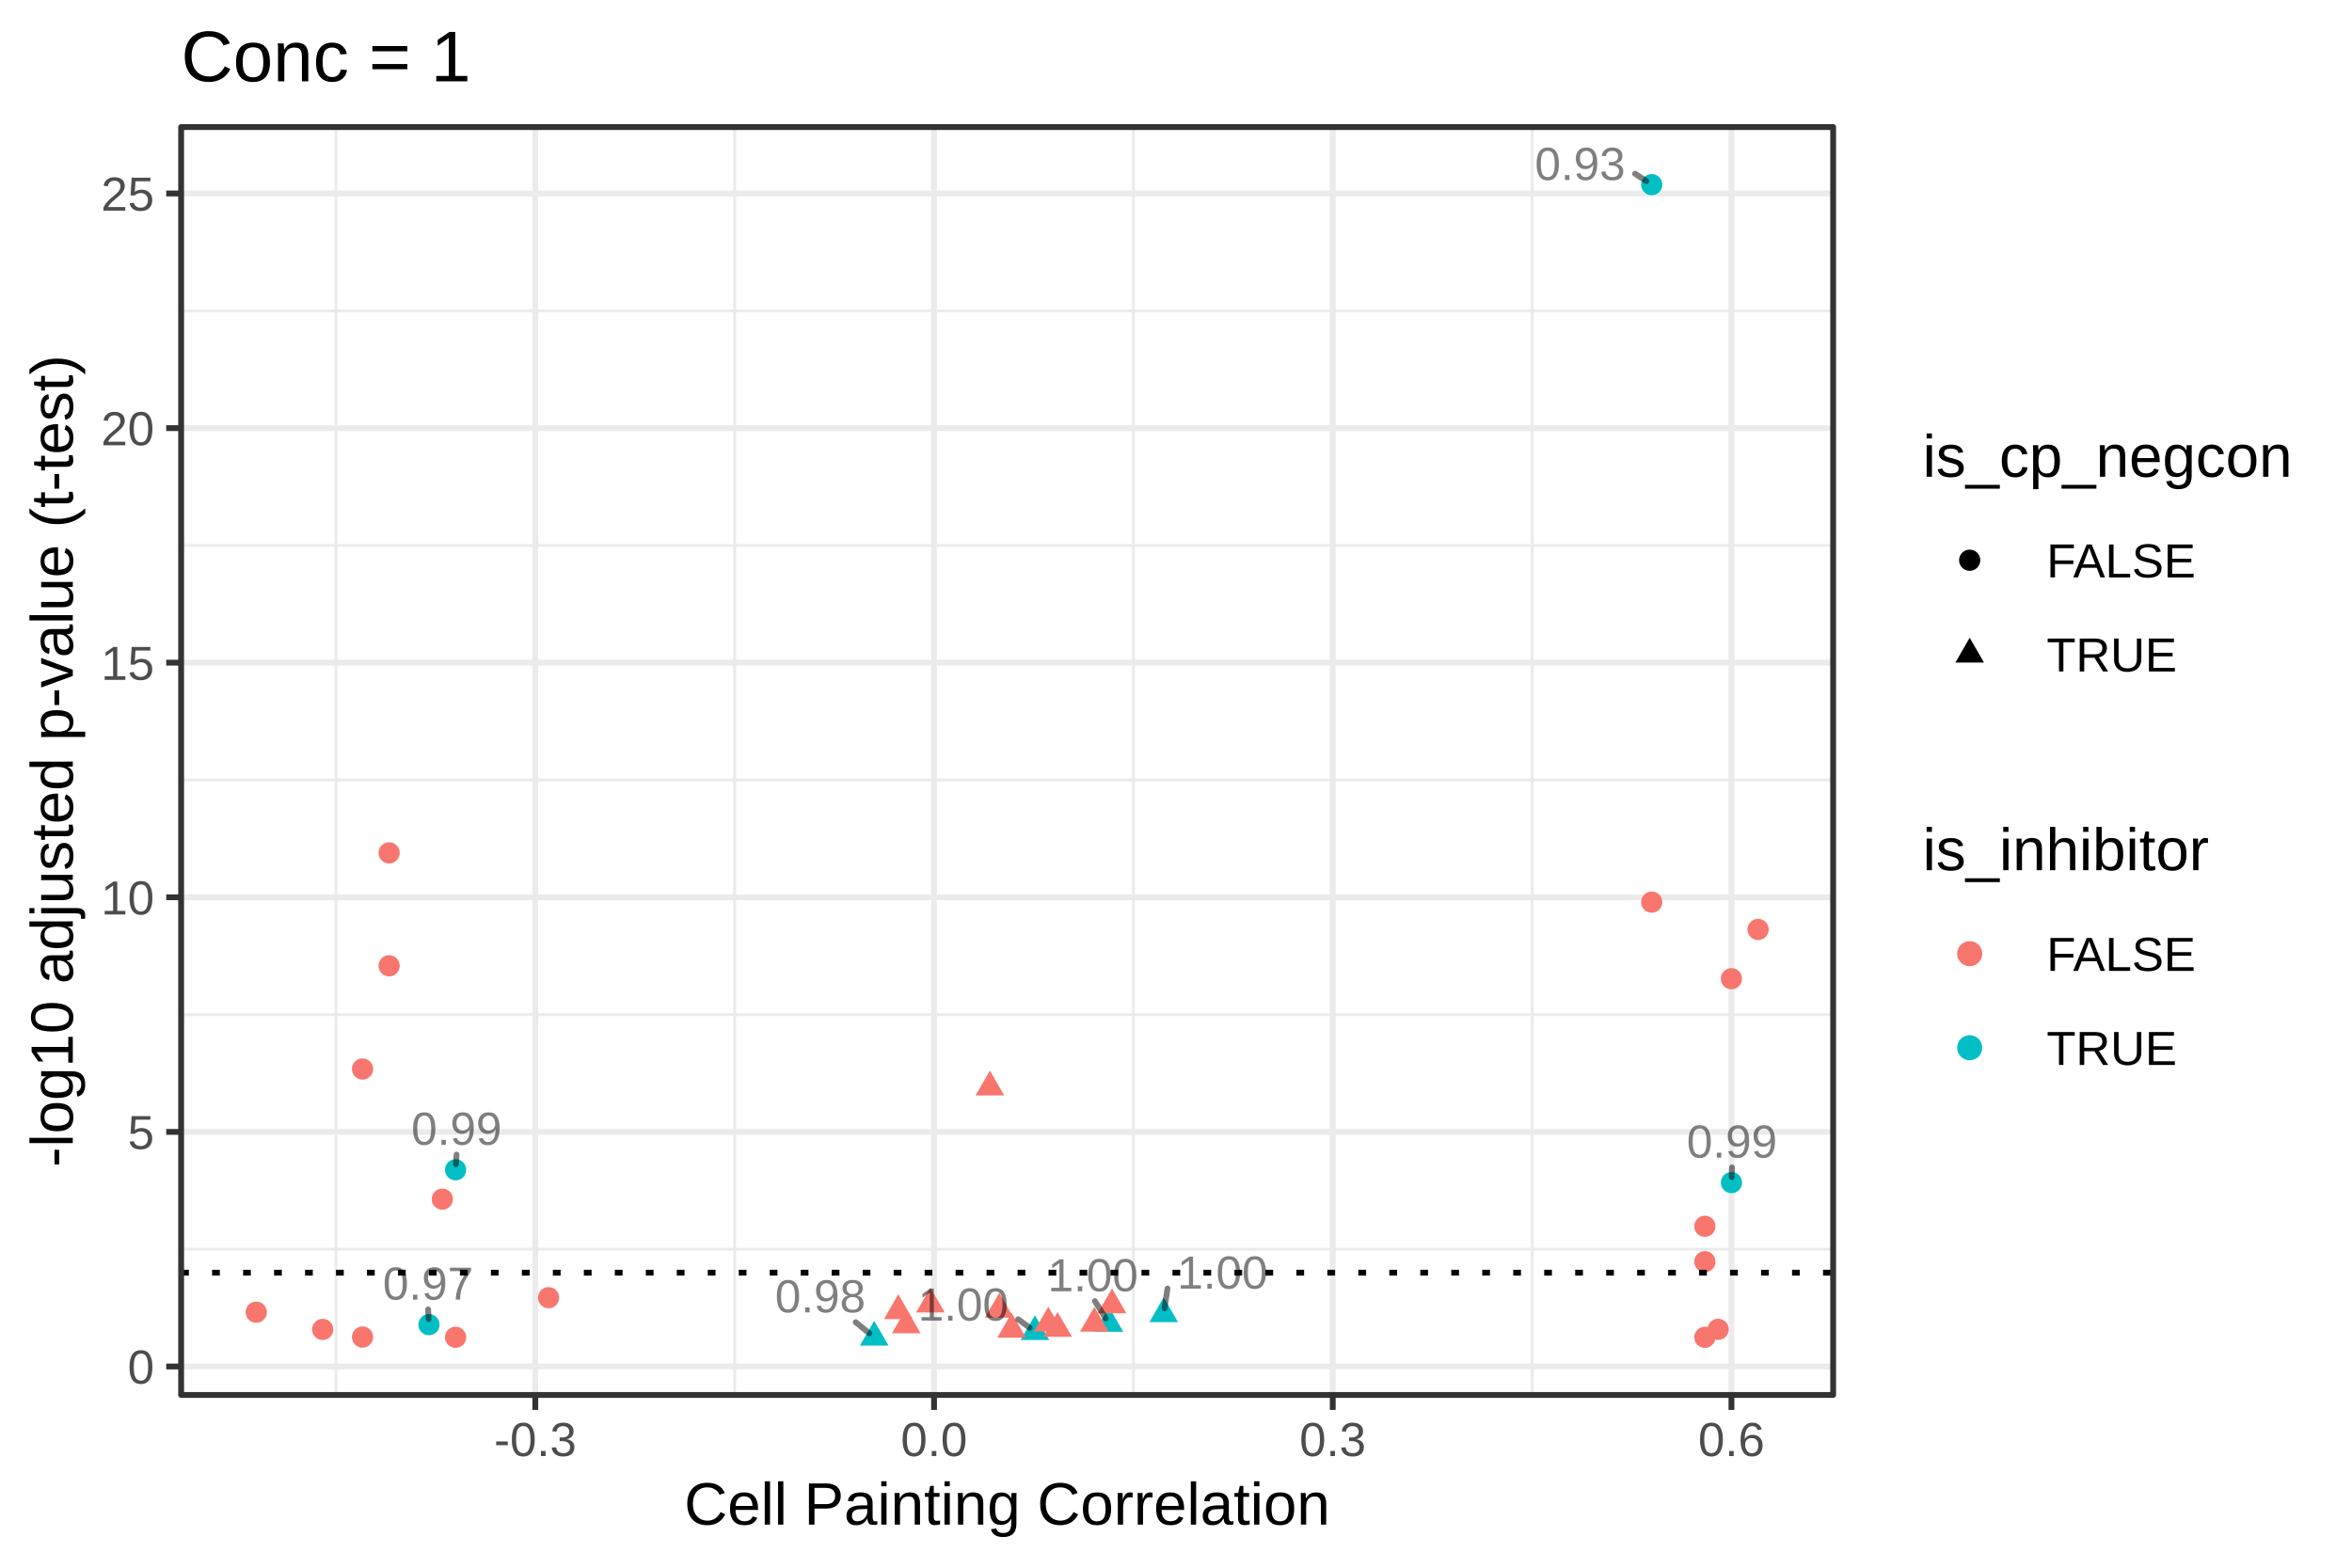
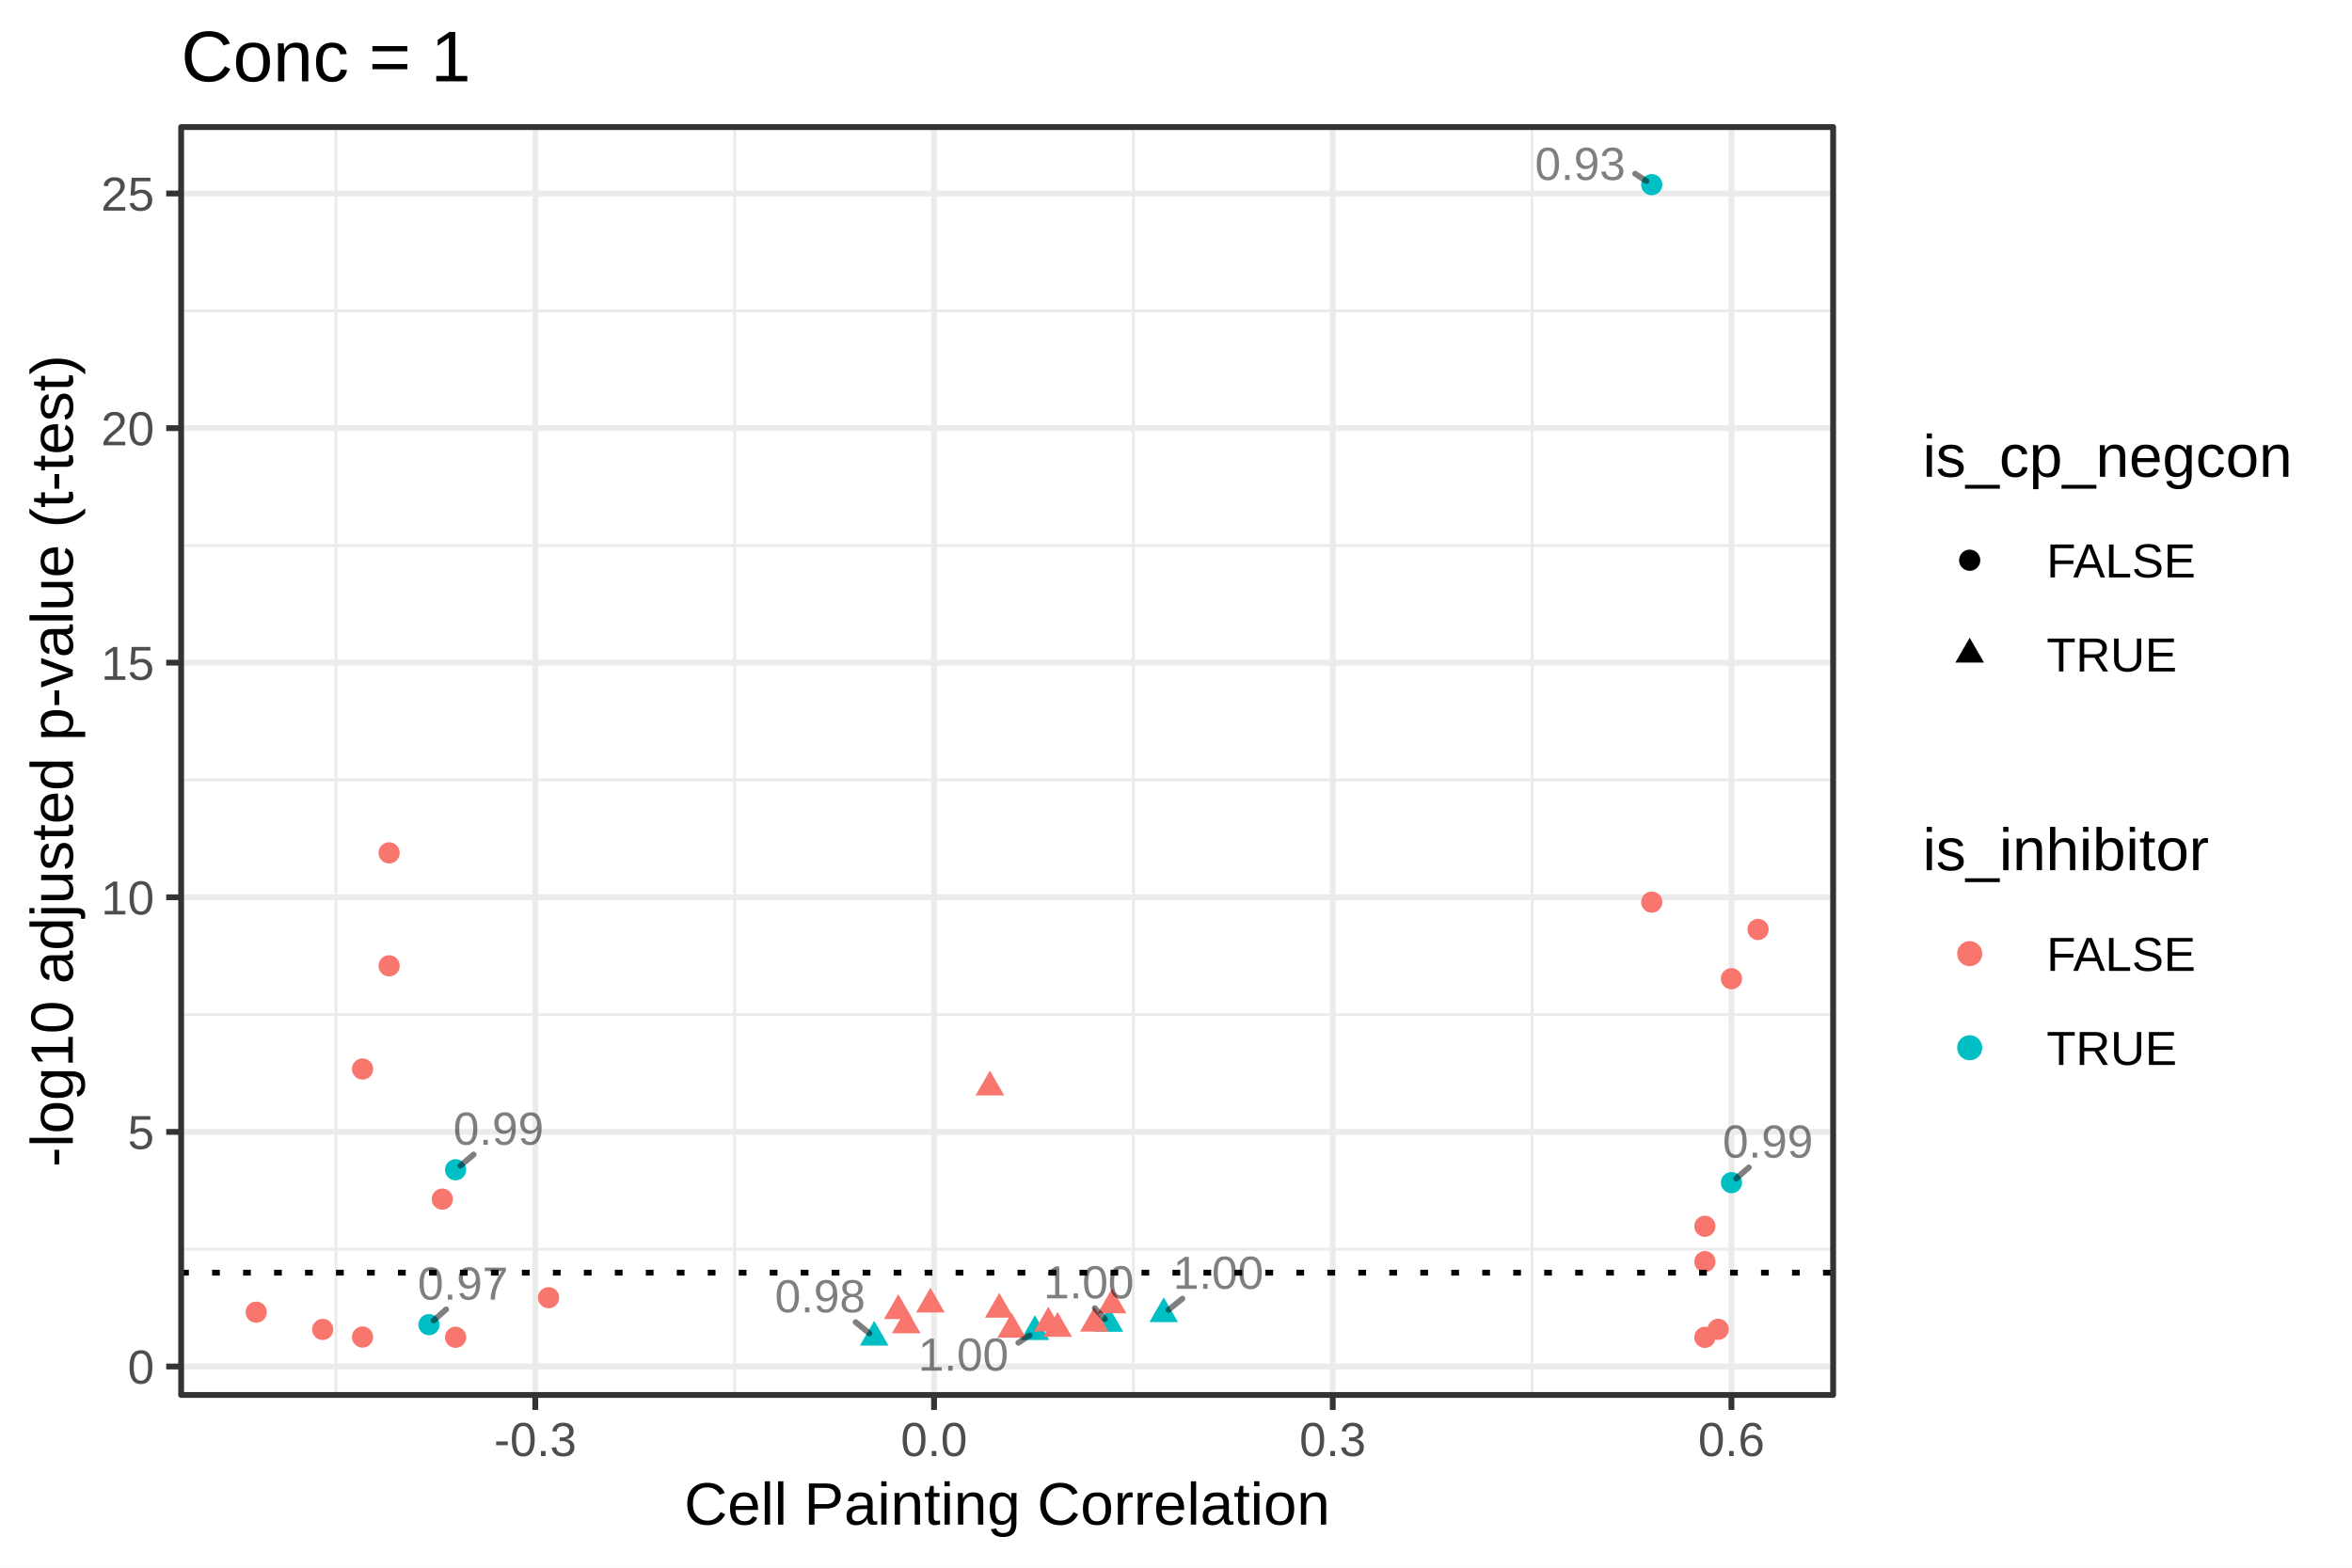
<svg xmlns="http://www.w3.org/2000/svg" class="svglite" width="432.00pt" height="288.00pt" viewBox="0 0 432.00 288.00">
  <defs>
    <style type="text/css">
    .svglite line, .svglite polyline, .svglite polygon, .svglite path, .svglite rect, .svglite circle {
      fill: none;
      stroke: #000000;
      stroke-linecap: round;
      stroke-linejoin: round;
      stroke-miterlimit: 10.00;
    }
    .svglite text {
      white-space: pre;
    }
  </style>
  </defs>
  <rect width="100%" height="100%" style="stroke: none; fill: #FFFFFF;" />
  <defs>
    <clipPath id="cpMC4wMHw0MzIuMDB8MC4wMHwyODguMDA=">
      <rect x="0.00" y="0.00" width="432.00" height="288.00" />
    </clipPath>
  </defs>
  <g clip-path="url(#cpMC4wMHw0MzIuMDB8MC4wMHwyODguMDA=)">
    <rect x="0.00" y="0.00" width="432.00" height="288.00" style="stroke-width: 1.07; stroke: #FFFFFF; fill: #FFFFFF;" />
    <rect x="33.27" y="23.34" width="303.43" height="232.93" style="stroke-width: 1.07; stroke: none; fill: #FFFFFF;" />
    <polyline points="33.27,229.49 336.70,229.49 " style="stroke-width: 0.53; stroke: #EBEBEB; stroke-linecap: butt;" />
    <polyline points="33.27,186.39 336.70,186.39 " style="stroke-width: 0.53; stroke: #EBEBEB; stroke-linecap: butt;" />
    <polyline points="33.27,143.29 336.70,143.29 " style="stroke-width: 0.53; stroke: #EBEBEB; stroke-linecap: butt;" />
    <polyline points="33.27,100.20 336.70,100.20 " style="stroke-width: 0.53; stroke: #EBEBEB; stroke-linecap: butt;" />
    <polyline points="33.27,57.10 336.70,57.10 " style="stroke-width: 0.53; stroke: #EBEBEB; stroke-linecap: butt;" />
    <polyline points="61.71,256.27 61.71,23.34 " style="stroke-width: 0.53; stroke: #EBEBEB; stroke-linecap: butt;" />
    <polyline points="134.94,256.27 134.94,23.34 " style="stroke-width: 0.53; stroke: #EBEBEB; stroke-linecap: butt;" />
    <polyline points="208.17,256.27 208.17,23.34 " style="stroke-width: 0.53; stroke: #EBEBEB; stroke-linecap: butt;" />
    <polyline points="281.41,256.27 281.41,23.34 " style="stroke-width: 0.53; stroke: #EBEBEB; stroke-linecap: butt;" />
    <polyline points="33.27,251.04 336.70,251.04 " style="stroke-width: 1.07; stroke: #EBEBEB; stroke-linecap: butt;" />
    <polyline points="33.27,207.94 336.70,207.94 " style="stroke-width: 1.07; stroke: #EBEBEB; stroke-linecap: butt;" />
    <polyline points="33.27,164.84 336.70,164.84 " style="stroke-width: 1.07; stroke: #EBEBEB; stroke-linecap: butt;" />
    <polyline points="33.27,121.74 336.70,121.74 " style="stroke-width: 1.07; stroke: #EBEBEB; stroke-linecap: butt;" />
    <polyline points="33.27,78.65 336.70,78.65 " style="stroke-width: 1.07; stroke: #EBEBEB; stroke-linecap: butt;" />
    <polyline points="33.27,35.55 336.70,35.55 " style="stroke-width: 1.07; stroke: #EBEBEB; stroke-linecap: butt;" />
    <polyline points="98.32,256.27 98.32,23.34 " style="stroke-width: 1.07; stroke: #EBEBEB; stroke-linecap: butt;" />
    <polyline points="171.56,256.27 171.56,23.34 " style="stroke-width: 1.07; stroke: #EBEBEB; stroke-linecap: butt;" />
    <polyline points="244.79,256.27 244.79,23.34 " style="stroke-width: 1.07; stroke: #EBEBEB; stroke-linecap: butt;" />
    <polyline points="318.02,256.27 318.02,23.34 " style="stroke-width: 1.07; stroke: #EBEBEB; stroke-linecap: butt;" />
    <circle cx="318.02" cy="217.26" r="1.95" style="stroke-width: 0.71; stroke: none; fill: #00BFC4;" />
    <circle cx="71.47" cy="177.43" r="1.95" style="stroke-width: 0.71; stroke: none; fill: #F8766D;" />
    <polygon points="213.74,238.33 216.37,242.89 211.11,242.89 " style="stroke-width: 0.71; stroke: none; fill: #00BFC4;" />
    <circle cx="100.76" cy="238.40" r="1.95" style="stroke-width: 0.71; stroke: none; fill: #F8766D;" />
    <circle cx="313.14" cy="245.68" r="1.95" style="stroke-width: 0.71; stroke: none; fill: #F8766D;" />
    <circle cx="313.14" cy="225.28" r="1.95" style="stroke-width: 0.71; stroke: none; fill: #F8766D;" />
    <polygon points="203.68,240.10 206.32,244.66 201.05,244.66 " style="stroke-width: 0.71; stroke: none; fill: #00BFC4;" />
    <circle cx="322.91" cy="170.75" r="1.95" style="stroke-width: 0.71; stroke: none; fill: #F8766D;" />
    <polygon points="190.09,241.61 192.72,246.17 187.46,246.17 " style="stroke-width: 0.71; stroke: none; fill: #00BFC4;" />
    <circle cx="47.06" cy="241.06" r="1.95" style="stroke-width: 0.71; stroke: none; fill: #F8766D;" />
    <polygon points="164.99,237.76 167.63,242.32 162.36,242.32 " style="stroke-width: 0.71; stroke: none; fill: #F8766D;" />
    <circle cx="83.68" cy="245.67" r="1.95" style="stroke-width: 0.71; stroke: none; fill: #F8766D;" />
    <circle cx="318.02" cy="179.80" r="1.95" style="stroke-width: 0.71; stroke: none; fill: #F8766D;" />
    <polygon points="183.54,237.51 186.17,242.07 180.90,242.07 " style="stroke-width: 0.71; stroke: none; fill: #F8766D;" />
    <polygon points="185.81,241.19 188.45,245.75 183.18,245.75 " style="stroke-width: 0.71; stroke: none; fill: #F8766D;" />
    <circle cx="83.68" cy="214.90" r="1.95" style="stroke-width: 0.71; stroke: none; fill: #00BFC4;" />
    <polygon points="181.82,196.68 184.45,201.24 179.18,201.24 " style="stroke-width: 0.71; stroke: none; fill: #F8766D;" />
    <circle cx="71.47" cy="156.68" r="1.95" style="stroke-width: 0.71; stroke: none; fill: #F8766D;" />
    <circle cx="66.59" cy="196.39" r="1.95" style="stroke-width: 0.71; stroke: none; fill: #F8766D;" />
    <circle cx="313.14" cy="231.78" r="1.95" style="stroke-width: 0.71; stroke: none; fill: #F8766D;" />
    <circle cx="59.27" cy="244.23" r="1.95" style="stroke-width: 0.71; stroke: none; fill: #F8766D;" />
    <circle cx="315.58" cy="244.21" r="1.95" style="stroke-width: 0.71; stroke: none; fill: #F8766D;" />
    <circle cx="78.79" cy="243.35" r="1.95" style="stroke-width: 0.71; stroke: none; fill: #00BFC4;" />
    <polygon points="192.55,240.05 195.18,244.61 189.91,244.61 " style="stroke-width: 0.71; stroke: none; fill: #F8766D;" />
    <circle cx="303.38" cy="33.92" r="1.95" style="stroke-width: 0.71; stroke: none; fill: #00BFC4;" />
    <polygon points="166.45,240.38 169.09,244.94 163.82,244.94 " style="stroke-width: 0.71; stroke: none; fill: #F8766D;" />
    <polygon points="160.57,242.64 163.20,247.20 157.94,247.20 " style="stroke-width: 0.71; stroke: none; fill: #00BFC4;" />
    <polygon points="194.25,241.02 196.89,245.58 191.62,245.58 " style="stroke-width: 0.71; stroke: none; fill: #F8766D;" />
    <polygon points="201.00,240.08 203.63,244.64 198.37,244.64 " style="stroke-width: 0.71; stroke: none; fill: #F8766D;" />
    <circle cx="303.38" cy="165.73" r="1.95" style="stroke-width: 0.71; stroke: none; fill: #F8766D;" />
    <polygon points="204.25,236.70 206.89,241.26 201.62,241.26 " style="stroke-width: 0.71; stroke: none; fill: #F8766D;" />
    <polygon points="170.89,236.55 173.52,241.11 168.26,241.11 " style="stroke-width: 0.71; stroke: none; fill: #F8766D;" />
    <circle cx="66.59" cy="245.63" r="1.95" style="stroke-width: 0.71; stroke: none; fill: #F8766D;" />
    <circle cx="81.24" cy="220.29" r="1.95" style="stroke-width: 0.71; stroke: none; fill: #F8766D;" />
-     <line x1="318.12" y1="214.47" x2="318.06" y2="216.25" style="stroke-width: 1.07; stroke: #000000; stroke-opacity: 0.50;" />
-     <line x1="214.44" y1="236.72" x2="213.89" y2="240.36" style="stroke-width: 1.07; stroke: #000000; stroke-opacity: 0.50;" />
-     <line x1="201.10" y1="239.02" x2="203.11" y2="242.22" style="stroke-width: 1.07; stroke: #000000; stroke-opacity: 0.50;" />
-     <line x1="187.02" y1="242.36" x2="189.14" y2="243.94" style="stroke-width: 1.07; stroke: #000000; stroke-opacity: 0.50;" />
-     <line x1="83.86" y1="212.11" x2="83.74" y2="213.88" style="stroke-width: 1.07; stroke: #000000; stroke-opacity: 0.50;" />
-     <line x1="78.63" y1="240.56" x2="78.73" y2="242.34" style="stroke-width: 1.07; stroke: #000000; stroke-opacity: 0.50;" />
-     <line x1="300.32" y1="31.91" x2="302.38" y2="33.26" style="stroke-width: 1.07; stroke: #000000; stroke-opacity: 0.50;" />
-     <line x1="157.17" y1="242.90" x2="159.67" y2="244.94" style="stroke-width: 1.07; stroke: #000000; stroke-opacity: 0.50;" />
-     <text x="318.12" y="212.67" text-anchor="middle" style="font-size: 8.54px;fill: #000000; fill-opacity: 0.50; font-family: &quot;Arial&quot;;" textLength="16.60px" lengthAdjust="spacingAndGlyphs">0.99</text>
-     <text x="224.54" y="236.74" text-anchor="middle" style="font-size: 8.54px;fill: #000000; fill-opacity: 0.50; font-family: &quot;Arial&quot;;" textLength="16.60px" lengthAdjust="spacingAndGlyphs">1.00</text>
-     <text x="200.74" y="237.22" text-anchor="middle" style="font-size: 8.54px;fill: #000000; fill-opacity: 0.50; font-family: &quot;Arial&quot;;" textLength="16.60px" lengthAdjust="spacingAndGlyphs">1.00</text>
-     <text x="176.92" y="242.61" text-anchor="middle" style="font-size: 8.54px;fill: #000000; fill-opacity: 0.50; font-family: &quot;Arial&quot;;" textLength="16.60px" lengthAdjust="spacingAndGlyphs">1.00</text>
-     <text x="83.86" y="210.31" text-anchor="middle" style="font-size: 8.54px;fill: #000000; fill-opacity: 0.50; font-family: &quot;Arial&quot;;" textLength="16.60px" lengthAdjust="spacingAndGlyphs">0.99</text>
-     <text x="78.63" y="238.76" text-anchor="middle" style="font-size: 8.54px;fill: #000000; fill-opacity: 0.50; font-family: &quot;Arial&quot;;" textLength="16.60px" lengthAdjust="spacingAndGlyphs">0.97</text>
-     <text x="290.22" y="33.07" text-anchor="middle" style="font-size: 8.54px;fill: #000000; fill-opacity: 0.50; font-family: &quot;Arial&quot;;" textLength="16.60px" lengthAdjust="spacingAndGlyphs">0.93</text>
-     <text x="150.67" y="241.10" text-anchor="middle" style="font-size: 8.54px;fill: #000000; fill-opacity: 0.50; font-family: &quot;Arial&quot;;" textLength="16.60px" lengthAdjust="spacingAndGlyphs">0.98</text>
+     <line x1="321.22" y1="214.47" x2="318.90" y2="216.50" style="stroke-width: 1.07; stroke: #000000; stroke-opacity: 0.50;" />
+     <line x1="217.17" y1="238.57" x2="214.64" y2="240.63" style="stroke-width: 1.07; stroke: #000000; stroke-opacity: 0.50;" />
+     <line x1="201.08" y1="240.32" x2="202.92" y2="242.31" style="stroke-width: 1.07; stroke: #000000; stroke-opacity: 0.50;" />
+     <line x1="187.04" y1="246.68" x2="189.09" y2="245.32" style="stroke-width: 1.07; stroke: #000000; stroke-opacity: 0.50;" />
+     <line x1="86.99" y1="212.10" x2="84.57" y2="214.14" style="stroke-width: 1.07; stroke: #000000; stroke-opacity: 0.50;" />
+     <line x1="81.94" y1="240.55" x2="79.66" y2="242.58" style="stroke-width: 1.07; stroke: #000000; stroke-opacity: 0.50;" />
+     <line x1="300.34" y1="31.92" x2="302.38" y2="33.26" style="stroke-width: 1.07; stroke: #000000; stroke-opacity: 0.50;" />
+     <line x1="157.16" y1="242.89" x2="159.67" y2="244.94" style="stroke-width: 1.07; stroke: #000000; stroke-opacity: 0.50;" />
+     <text x="324.71" y="212.67" text-anchor="middle" style="font-size: 8.54px;fill: #000000; fill-opacity: 0.50; font-family: &quot;Arial&quot;;" textLength="16.60px" lengthAdjust="spacingAndGlyphs">0.99</text>
+     <text x="223.77" y="236.77" text-anchor="middle" style="font-size: 8.54px;fill: #000000; fill-opacity: 0.50; font-family: &quot;Arial&quot;;" textLength="16.60px" lengthAdjust="spacingAndGlyphs">1.00</text>
+     <text x="199.97" y="238.52" text-anchor="middle" style="font-size: 8.54px;fill: #000000; fill-opacity: 0.50; font-family: &quot;Arial&quot;;" textLength="16.60px" lengthAdjust="spacingAndGlyphs">1.00</text>
+     <text x="176.94" y="251.81" text-anchor="middle" style="font-size: 8.54px;fill: #000000; fill-opacity: 0.50; font-family: &quot;Arial&quot;;" textLength="16.60px" lengthAdjust="spacingAndGlyphs">1.00</text>
+     <text x="91.57" y="210.30" text-anchor="middle" style="font-size: 8.54px;fill: #000000; fill-opacity: 0.50; font-family: &quot;Arial&quot;;" textLength="16.60px" lengthAdjust="spacingAndGlyphs">0.99</text>
+     <text x="85.04" y="238.75" text-anchor="middle" style="font-size: 8.54px;fill: #000000; fill-opacity: 0.50; font-family: &quot;Arial&quot;;" textLength="16.60px" lengthAdjust="spacingAndGlyphs">0.97</text>
+     <text x="290.24" y="33.06" text-anchor="middle" style="font-size: 8.54px;fill: #000000; fill-opacity: 0.50; font-family: &quot;Arial&quot;;" textLength="16.60px" lengthAdjust="spacingAndGlyphs">0.93</text>
+     <text x="150.64" y="241.09" text-anchor="middle" style="font-size: 8.54px;fill: #000000; fill-opacity: 0.50; font-family: &quot;Arial&quot;;" textLength="16.60px" lengthAdjust="spacingAndGlyphs">0.98</text>
    <line x1="33.27" y1="233.80" x2="336.70" y2="233.80" style="stroke-width: 1.07; stroke-dasharray: 1.42,4.27; stroke-linecap: butt;" />
    <rect x="33.27" y="23.34" width="303.43" height="232.93" style="stroke-width: 1.07; stroke: #333333;" />
    <text x="28.34" y="254.19" text-anchor="end" style="font-size: 8.80px;fill: #4D4D4D; font-family: &quot;Arial&quot;;" textLength="4.90px" lengthAdjust="spacingAndGlyphs">0</text>
    <text x="28.34" y="211.09" text-anchor="end" style="font-size: 8.80px;fill: #4D4D4D; font-family: &quot;Arial&quot;;" textLength="4.90px" lengthAdjust="spacingAndGlyphs">5</text>
    <text x="28.34" y="168.00" text-anchor="end" style="font-size: 8.80px;fill: #4D4D4D; font-family: &quot;Arial&quot;;" textLength="9.79px" lengthAdjust="spacingAndGlyphs">10</text>
    <text x="28.34" y="124.90" text-anchor="end" style="font-size: 8.80px;fill: #4D4D4D; font-family: &quot;Arial&quot;;" textLength="9.79px" lengthAdjust="spacingAndGlyphs">15</text>
    <text x="28.34" y="81.80" text-anchor="end" style="font-size: 8.80px;fill: #4D4D4D; font-family: &quot;Arial&quot;;" textLength="9.79px" lengthAdjust="spacingAndGlyphs">20</text>
    <text x="28.34" y="38.70" text-anchor="end" style="font-size: 8.80px;fill: #4D4D4D; font-family: &quot;Arial&quot;;" textLength="9.79px" lengthAdjust="spacingAndGlyphs">25</text>
    <polyline points="30.53,251.04 33.27,251.04 " style="stroke-width: 1.07; stroke: #333333; stroke-linecap: butt;" />
    <polyline points="30.53,207.94 33.27,207.94 " style="stroke-width: 1.07; stroke: #333333; stroke-linecap: butt;" />
    <polyline points="30.53,164.84 33.27,164.84 " style="stroke-width: 1.07; stroke: #333333; stroke-linecap: butt;" />
    <polyline points="30.53,121.74 33.27,121.74 " style="stroke-width: 1.07; stroke: #333333; stroke-linecap: butt;" />
    <polyline points="30.53,78.65 33.27,78.65 " style="stroke-width: 1.07; stroke: #333333; stroke-linecap: butt;" />
    <polyline points="30.53,35.55 33.27,35.55 " style="stroke-width: 1.07; stroke: #333333; stroke-linecap: butt;" />
    <polyline points="98.32,259.01 98.32,256.27 " style="stroke-width: 1.07; stroke: #333333; stroke-linecap: butt;" />
    <polyline points="171.56,259.01 171.56,256.27 " style="stroke-width: 1.07; stroke: #333333; stroke-linecap: butt;" />
    <polyline points="244.79,259.01 244.79,256.27 " style="stroke-width: 1.07; stroke: #333333; stroke-linecap: butt;" />
    <polyline points="318.02,259.01 318.02,256.27 " style="stroke-width: 1.07; stroke: #333333; stroke-linecap: butt;" />
    <text x="98.32" y="267.50" text-anchor="middle" style="font-size: 8.80px;fill: #4D4D4D; font-family: &quot;Arial&quot;;" textLength="15.16px" lengthAdjust="spacingAndGlyphs">-0.3</text>
    <text x="171.56" y="267.50" text-anchor="middle" style="font-size: 8.80px;fill: #4D4D4D; font-family: &quot;Arial&quot;;" textLength="12.23px" lengthAdjust="spacingAndGlyphs">0.0</text>
    <text x="244.79" y="267.50" text-anchor="middle" style="font-size: 8.80px;fill: #4D4D4D; font-family: &quot;Arial&quot;;" textLength="12.23px" lengthAdjust="spacingAndGlyphs">0.3</text>
    <text x="318.02" y="267.50" text-anchor="middle" style="font-size: 8.80px;fill: #4D4D4D; font-family: &quot;Arial&quot;;" textLength="12.23px" lengthAdjust="spacingAndGlyphs">0.6</text>
    <text x="184.98" y="280.09" text-anchor="middle" style="font-size: 11.00px; font-family: &quot;Arial&quot;;" textLength="118.61px" lengthAdjust="spacingAndGlyphs">Cell Painting Correlation</text>
    <text transform="translate(13.37,139.80) rotate(-90)" text-anchor="middle" style="font-size: 11.00px; font-family: &quot;Arial&quot;;" textLength="149.20px" lengthAdjust="spacingAndGlyphs">-log10 adjusted p-value (t-test)</text>
    <rect x="347.66" y="73.00" width="78.86" height="61.32" style="stroke-width: 1.07; stroke: none; fill: #FFFFFF;" />
    <text x="353.14" y="87.59" style="font-size: 11.00px; font-family: &quot;Arial&quot;;" textLength="67.90px" lengthAdjust="spacingAndGlyphs">is_cp_negcon</text>
    <rect x="353.14" y="94.28" width="17.28" height="17.28" style="stroke-width: 1.07; stroke: none; fill: #FFFFFF;" />
    <circle cx="361.78" cy="102.92" r="1.95" style="stroke-width: 0.71; stroke: none; fill: #000000;" />
    <rect x="353.14" y="111.56" width="17.28" height="17.28" style="stroke-width: 1.07; stroke: none; fill: #FFFFFF;" />
    <polygon points="361.78,117.16 364.41,121.72 359.15,121.72 " style="stroke-width: 0.71; stroke: none; fill: #000000;" />
    <text x="375.90" y="106.08" style="font-size: 8.80px; font-family: &quot;Arial&quot;;" textLength="27.87px" lengthAdjust="spacingAndGlyphs">FALSE</text>
    <text x="375.90" y="123.36" style="font-size: 8.80px; font-family: &quot;Arial&quot;;" textLength="23.94px" lengthAdjust="spacingAndGlyphs">TRUE</text>
    <rect x="347.66" y="145.28" width="63.54" height="61.32" style="stroke-width: 1.07; stroke: none; fill: #FFFFFF;" />
    <text x="353.14" y="159.87" style="font-size: 11.00px; font-family: &quot;Arial&quot;;" textLength="52.58px" lengthAdjust="spacingAndGlyphs">is_inhibitor</text>
    <rect x="353.14" y="166.56" width="17.28" height="17.28" style="stroke-width: 1.07; stroke: none; fill: #FFFFFF;" />
    <circle cx="361.78" cy="175.20" r="1.95" style="stroke-width: 0.71; stroke: #F8766D; fill: #F8766D;" />
    <rect x="353.14" y="183.84" width="17.28" height="17.28" style="stroke-width: 1.07; stroke: none; fill: #FFFFFF;" />
    <circle cx="361.78" cy="192.48" r="1.95" style="stroke-width: 0.71; stroke: #00BFC4; fill: #00BFC4;" />
    <text x="375.90" y="178.36" style="font-size: 8.80px; font-family: &quot;Arial&quot;;" textLength="27.87px" lengthAdjust="spacingAndGlyphs">FALSE</text>
    <text x="375.90" y="195.64" style="font-size: 8.80px; font-family: &quot;Arial&quot;;" textLength="23.94px" lengthAdjust="spacingAndGlyphs">TRUE</text>
    <text x="33.27" y="14.94" style="font-size: 13.20px; font-family: &quot;Arial&quot;;" textLength="53.16px" lengthAdjust="spacingAndGlyphs">Conc = 1</text>
  </g>
</svg>
